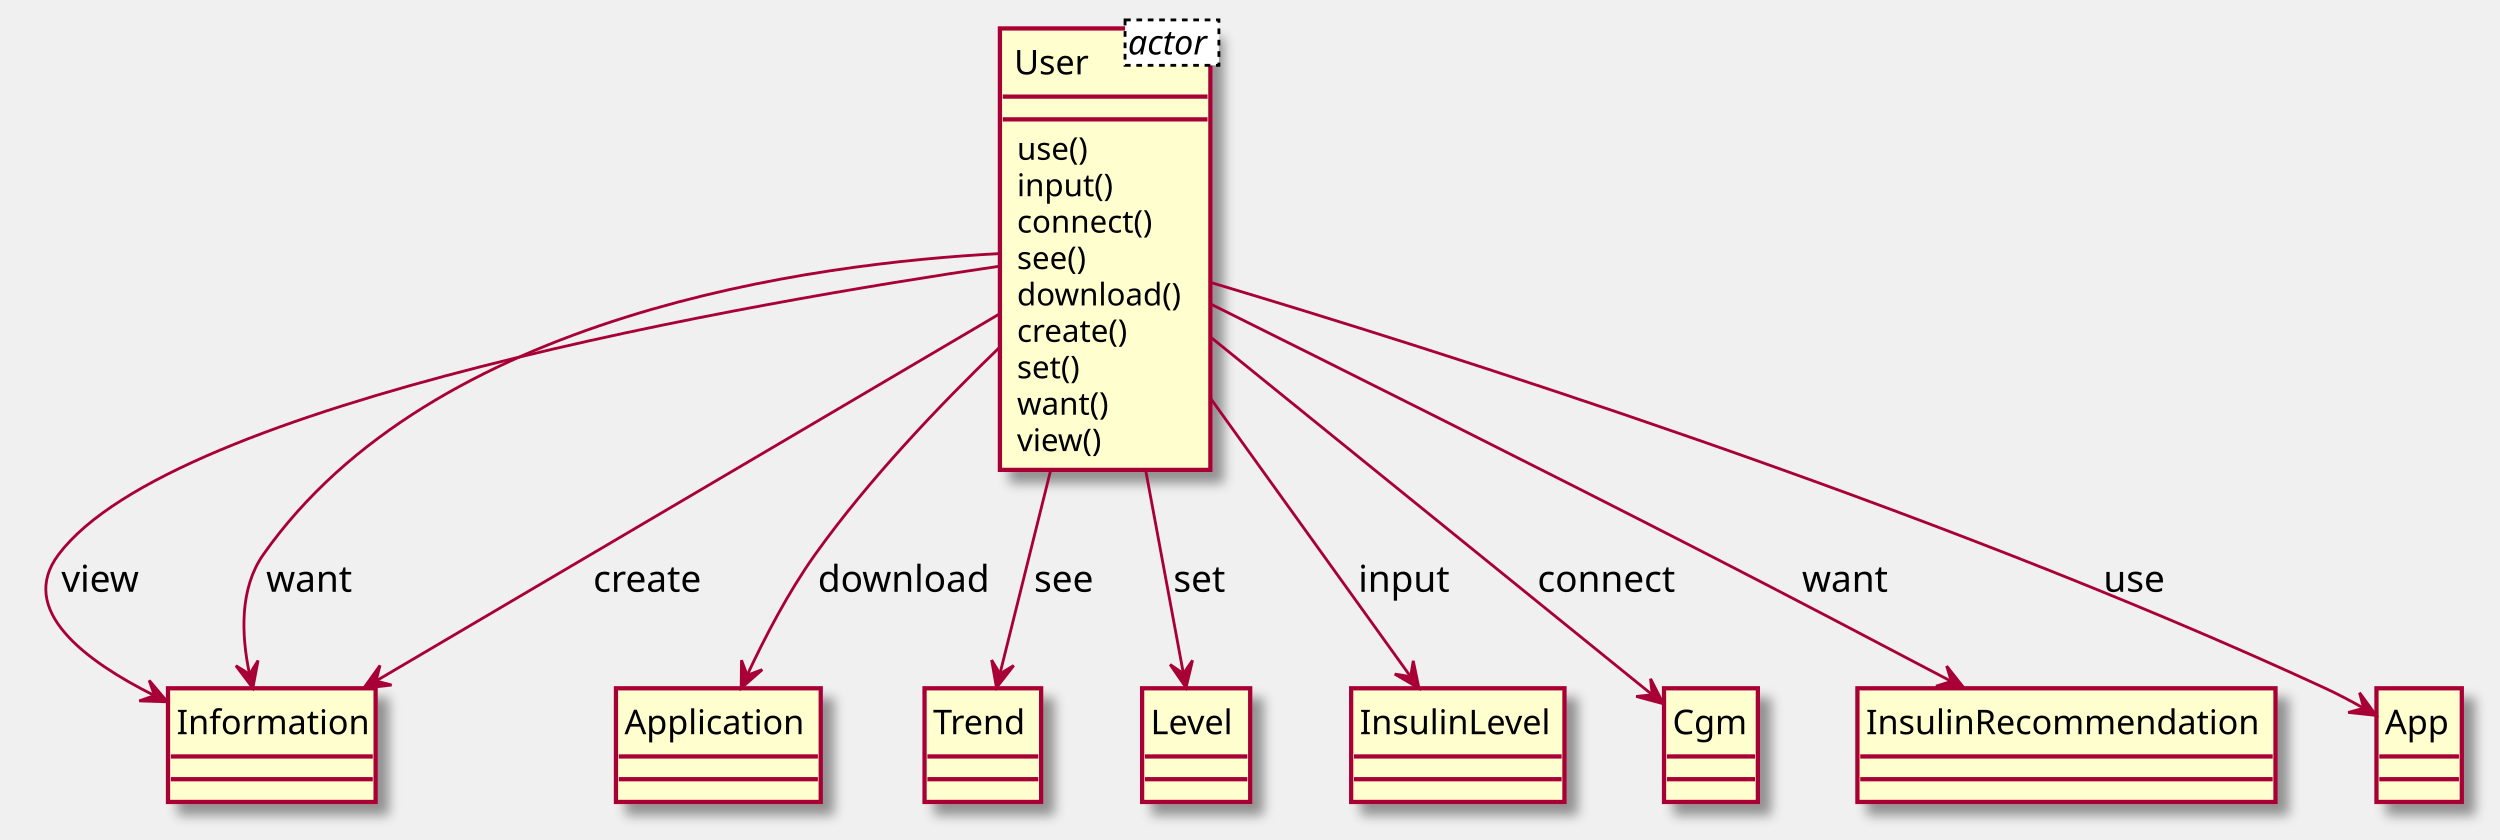
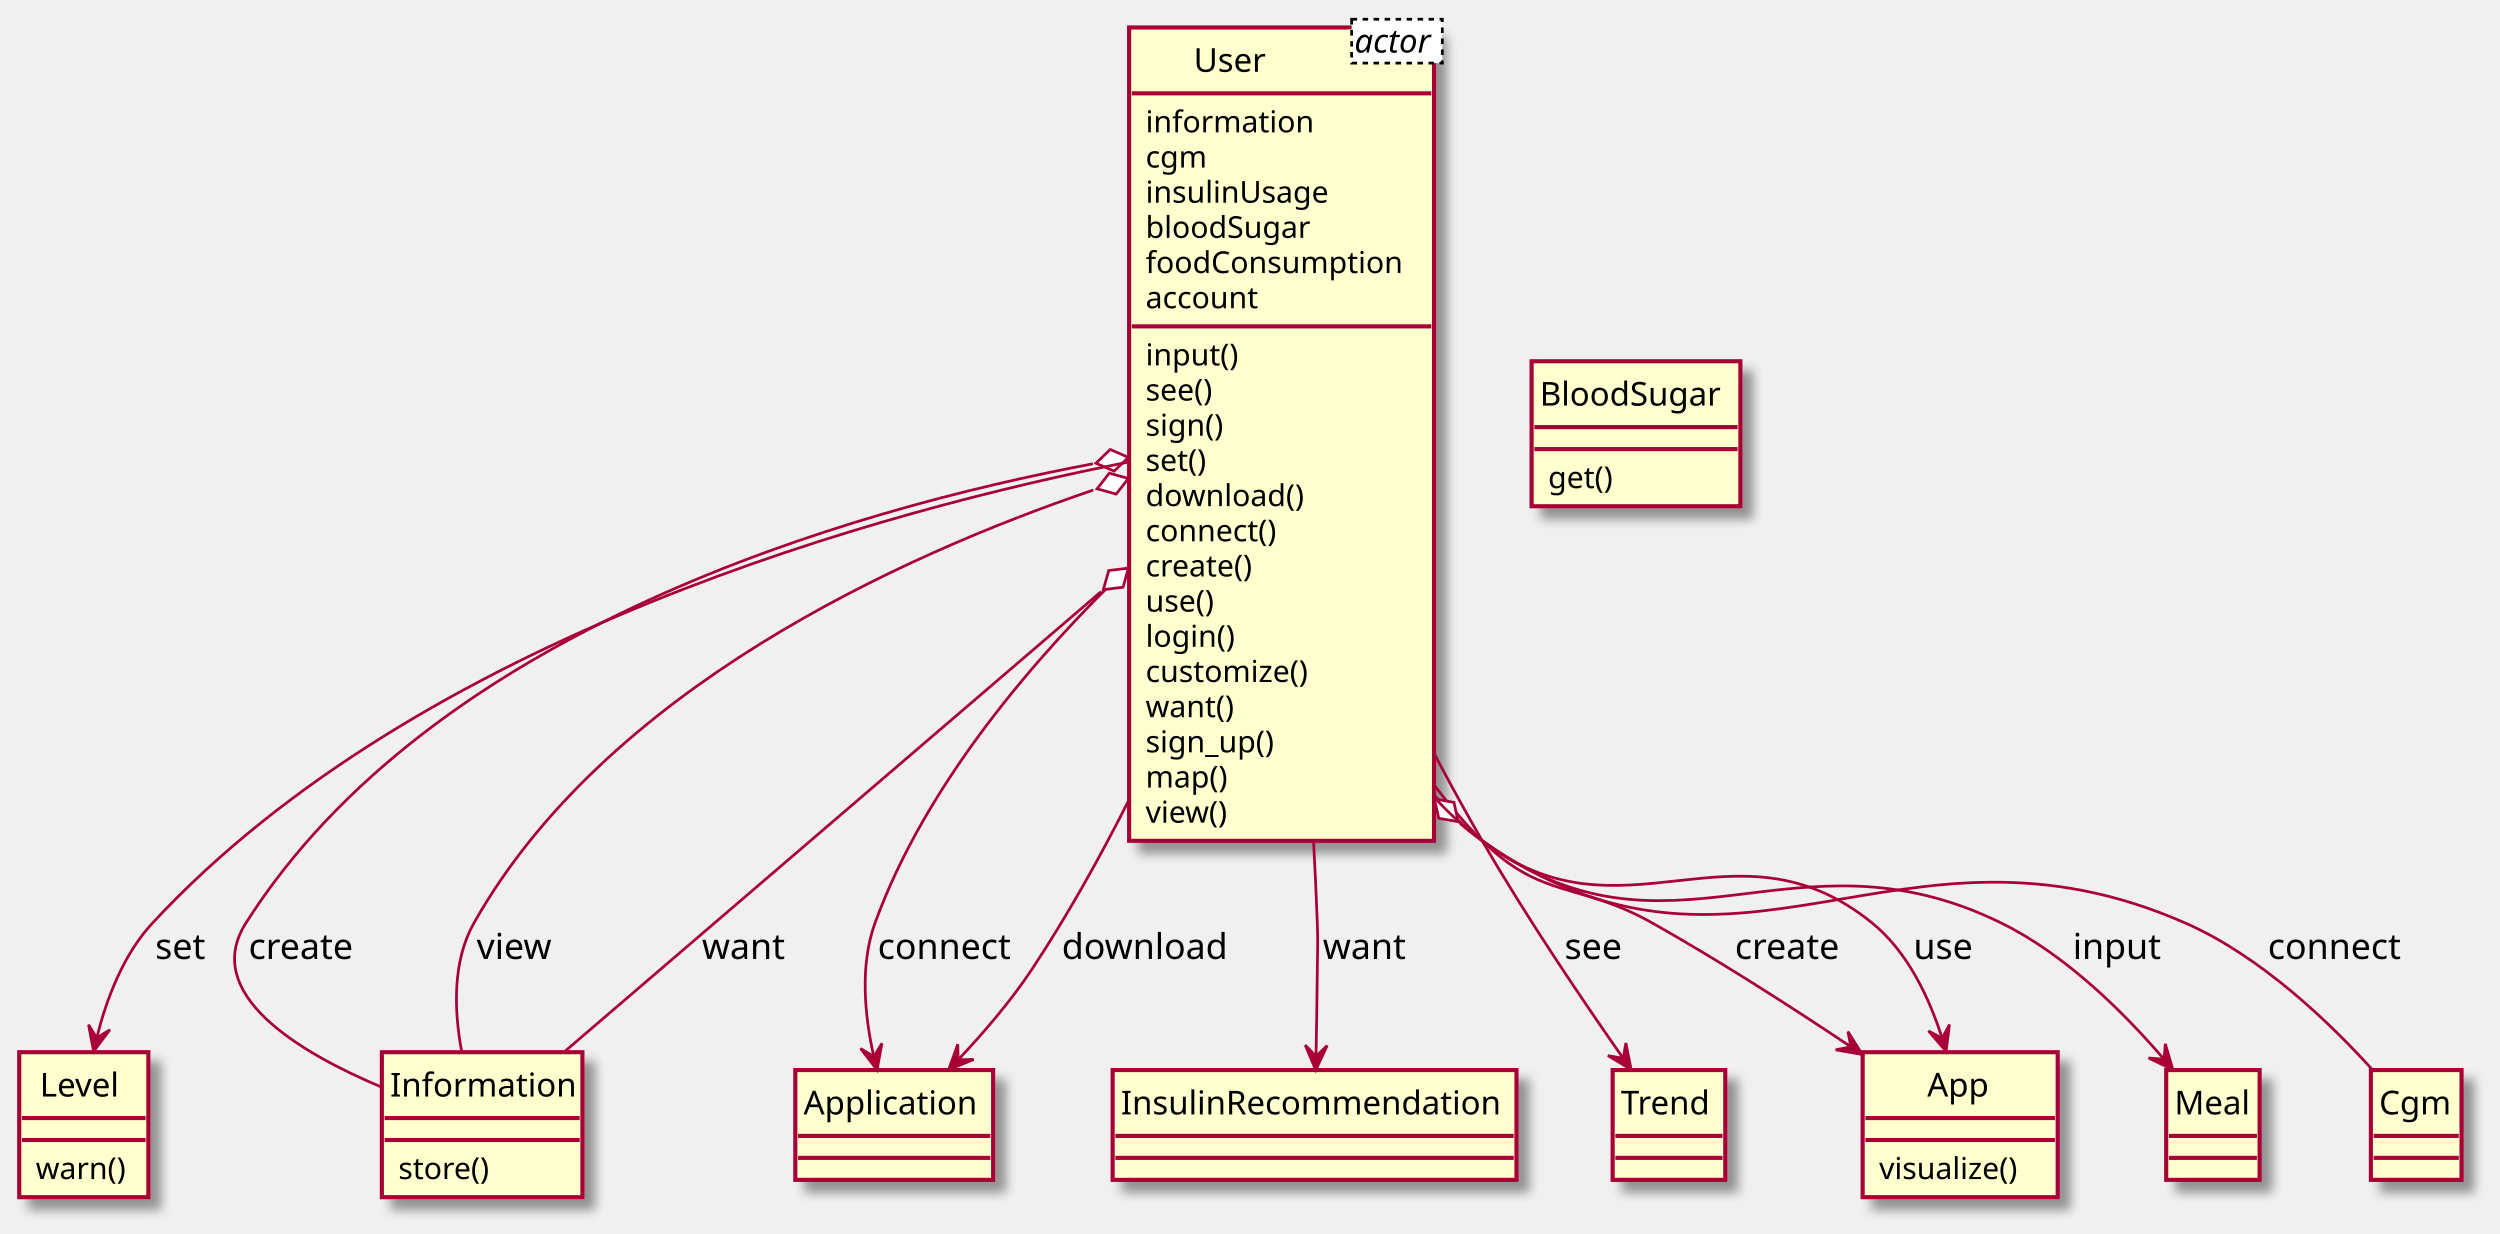
- <svg xmlns="http://www.w3.org/2000/svg" contentScriptType="application/ecmascript" contentStyleType="text/css" height="295px" preserveAspectRatio="none" style="width:879px;height:295px;background:#FFFFFF;" version="1.1" viewBox="0 0 879 295" width="879px" zoomAndPan="magnify">
+ <svg xmlns="http://www.w3.org/2000/svg" contentScriptType="application/ecmascript" contentStyleType="text/css" height="449px" preserveAspectRatio="none" style="width:910px;height:449px;background:#FFFFFF;" version="1.1" viewBox="0 0 910 449" width="910px" zoomAndPan="magnify">
  <defs>
-     <filter height="300%" id="f1obvj4vjjfie3" width="300%" x="-1" y="-1">
+     <filter height="300%" id="f814uttlnstug" width="300%" x="-1" y="-1">
      <feGaussianBlur result="blurOut" stdDeviation="2.0" />
      <feColorMatrix in="blurOut" result="blurOut2" type="matrix" values="0 0 0 0 0 0 0 0 0 0 0 0 0 0 0 0 0 0 .4 0" />
      <feOffset dx="4.0" dy="4.0" in="blurOut2" result="blurOut3" />
      <feBlend in="SourceGraphic" in2="blurOut3" mode="normal" />
    </filter>
  </defs>
  <g>
-     <rect codeLine="4" fill="#FEFECE" filter="url(#f1obvj4vjjfie3)" height="155.211" id="User" style="stroke:#A80036;stroke-width:1.5;" width="74" x="351.568" y="10" />
-     <text fill="#000000" font-family="sans-serif" font-size="12" lengthAdjust="spacing" textLength="29" x="356.568" y="26.139">User</text>
-     <rect fill="#FFFFFF" height="15.969" style="stroke:#000000;stroke-width:1.0;stroke-dasharray:2.0,2.0;" width="33" x="395.568" y="7" />
-     <text fill="#000000" font-family="sans-serif" font-size="12" font-style="italic" lengthAdjust="spacing" textLength="31" x="396.568" y="19.139">actor</text>
-     <line style="stroke:#A80036;stroke-width:1.5;" x1="352.568" x2="424.568" y1="33.969" y2="33.969" />
-     <line style="stroke:#A80036;stroke-width:1.5;" x1="352.568" x2="424.568" y1="41.969" y2="41.969" />
-     <text fill="#000000" font-family="sans-serif" font-size="11" lengthAdjust="spacing" textLength="29" x="357.568" y="56.179">use()</text>
-     <text fill="#000000" font-family="sans-serif" font-size="11" lengthAdjust="spacing" textLength="36" x="357.568" y="68.984">input()</text>
-     <text fill="#000000" font-family="sans-serif" font-size="11" lengthAdjust="spacing" textLength="53" x="357.568" y="81.789">connect()</text>
-     <text fill="#000000" font-family="sans-serif" font-size="11" lengthAdjust="spacing" textLength="30" x="357.568" y="94.593">see()</text>
-     <text fill="#000000" font-family="sans-serif" font-size="11" lengthAdjust="spacing" textLength="62" x="357.568" y="107.398">download()</text>
-     <text fill="#000000" font-family="sans-serif" font-size="11" lengthAdjust="spacing" textLength="45" x="357.568" y="120.203">create()</text>
-     <text fill="#000000" font-family="sans-serif" font-size="11" lengthAdjust="spacing" textLength="26" x="357.568" y="133.007">set()</text>
-     <text fill="#000000" font-family="sans-serif" font-size="11" lengthAdjust="spacing" textLength="35" x="357.568" y="145.812">want()</text>
-     <text fill="#000000" font-family="sans-serif" font-size="11" lengthAdjust="spacing" textLength="35" x="357.568" y="158.617">view()</text>
-     <rect codeLine="15" fill="#FEFECE" filter="url(#f1obvj4vjjfie3)" height="39.969" id="Information" style="stroke:#A80036;stroke-width:1.5;" width="73" x="59.069" y="242" />
-     <text fill="#000000" font-family="sans-serif" font-size="12" lengthAdjust="spacing" textLength="67" x="62.069" y="258.139">Information</text>
-     <line style="stroke:#A80036;stroke-width:1.5;" x1="60.069" x2="131.069" y1="265.969" y2="265.969" />
-     <line style="stroke:#A80036;stroke-width:1.5;" x1="60.069" x2="131.069" y1="273.969" y2="273.969" />
-     <rect codeLine="17" fill="#FEFECE" filter="url(#f1obvj4vjjfie3)" height="39.969" id="Application" style="stroke:#A80036;stroke-width:1.5;" width="72" x="216.568" y="242" />
-     <text fill="#000000" font-family="sans-serif" font-size="12" lengthAdjust="spacing" textLength="66" x="219.568" y="258.139">Application</text>
-     <line style="stroke:#A80036;stroke-width:1.5;" x1="217.568" x2="287.568" y1="265.969" y2="265.969" />
-     <line style="stroke:#A80036;stroke-width:1.5;" x1="217.568" x2="287.568" y1="273.969" y2="273.969" />
-     <rect codeLine="19" fill="#FEFECE" filter="url(#f1obvj4vjjfie3)" height="39.969" id="Trend" style="stroke:#A80036;stroke-width:1.5;" width="41" x="325.068" y="242" />
-     <text fill="#000000" font-family="sans-serif" font-size="12" lengthAdjust="spacing" textLength="35" x="328.068" y="258.139">Trend</text>
-     <line style="stroke:#A80036;stroke-width:1.5;" x1="326.068" x2="365.068" y1="265.969" y2="265.969" />
-     <line style="stroke:#A80036;stroke-width:1.5;" x1="326.068" x2="365.068" y1="273.969" y2="273.969" />
-     <rect codeLine="21" fill="#FEFECE" filter="url(#f1obvj4vjjfie3)" height="39.969" id="Level" style="stroke:#A80036;stroke-width:1.5;" width="38" x="401.568" y="242" />
-     <text fill="#000000" font-family="sans-serif" font-size="12" lengthAdjust="spacing" textLength="32" x="404.568" y="258.139">Level</text>
-     <line style="stroke:#A80036;stroke-width:1.5;" x1="402.568" x2="438.568" y1="265.969" y2="265.969" />
-     <line style="stroke:#A80036;stroke-width:1.5;" x1="402.568" x2="438.568" y1="273.969" y2="273.969" />
-     <rect codeLine="23" fill="#FEFECE" filter="url(#f1obvj4vjjfie3)" height="39.969" id="InsulinLevel" style="stroke:#A80036;stroke-width:1.5;" width="75" x="475.068" y="242" />
-     <text fill="#000000" font-family="sans-serif" font-size="12" lengthAdjust="spacing" textLength="69" x="478.068" y="258.139">InsulinLevel</text>
-     <line style="stroke:#A80036;stroke-width:1.5;" x1="476.068" x2="549.068" y1="265.969" y2="265.969" />
-     <line style="stroke:#A80036;stroke-width:1.5;" x1="476.068" x2="549.068" y1="273.969" y2="273.969" />
-     <rect codeLine="25" fill="#FEFECE" filter="url(#f1obvj4vjjfie3)" height="39.969" id="Cgm" style="stroke:#A80036;stroke-width:1.5;" width="33" x="585.068" y="242" />
-     <text fill="#000000" font-family="sans-serif" font-size="12" lengthAdjust="spacing" textLength="27" x="588.068" y="258.139">Cgm</text>
-     <line style="stroke:#A80036;stroke-width:1.5;" x1="586.068" x2="617.068" y1="265.969" y2="265.969" />
-     <line style="stroke:#A80036;stroke-width:1.5;" x1="586.068" x2="617.068" y1="273.969" y2="273.969" />
-     <rect codeLine="27" fill="#FEFECE" filter="url(#f1obvj4vjjfie3)" height="39.969" id="InsulinRecommendation" style="stroke:#A80036;stroke-width:1.5;" width="147" x="653.068" y="242" />
-     <text fill="#000000" font-family="sans-serif" font-size="12" lengthAdjust="spacing" textLength="141" x="656.068" y="258.139">InsulinRecommendation</text>
-     <line style="stroke:#A80036;stroke-width:1.5;" x1="654.068" x2="799.068" y1="265.969" y2="265.969" />
-     <line style="stroke:#A80036;stroke-width:1.5;" x1="654.068" x2="799.068" y1="273.969" y2="273.969" />
-     <rect codeLine="29" fill="#FEFECE" filter="url(#f1obvj4vjjfie3)" height="39.969" id="App" style="stroke:#A80036;stroke-width:1.5;" width="30" x="835.568" y="242" />
-     <text fill="#000000" font-family="sans-serif" font-size="12" lengthAdjust="spacing" textLength="24" x="838.568" y="258.139">App</text>
-     <line style="stroke:#A80036;stroke-width:1.5;" x1="836.568" x2="864.568" y1="265.969" y2="265.969" />
-     <line style="stroke:#A80036;stroke-width:1.5;" x1="836.568" x2="864.568" y1="273.969" y2="273.969" />
-     <path codeLine="31" d="M351.357,122.212 C330.705,142.115 305.454,168.533 286.568,195 C277.167,208.176 268.808,224.307 262.73,237.323 " fill="none" id="User-to-Application" style="stroke:#A80036;stroke-width:1.0;" />
-     <polygon fill="#A80036" points="260.597,241.966,267.989,235.458,262.685,237.423,260.719,232.118,260.597,241.966" style="stroke:#A80036;stroke-width:1.0;" />
-     <text fill="#000000" font-family="sans-serif" font-size="13" lengthAdjust="spacing" textLength="62" x="287.568" y="208.067">download</text>
-     <path codeLine="32" d="M425.812,106.971 C468.226,128.061 539.551,163.696 600.568,195 C629.216,209.697 661.367,226.544 686.021,239.538 " fill="none" id="User-to-InsulinRecommendation" style="stroke:#A80036;stroke-width:1.0;" />
-     <polygon fill="#A80036" points="690.535,241.918,684.441,234.181,686.113,239.585,680.709,241.257,690.535,241.918" style="stroke:#A80036;stroke-width:1.0;" />
-     <text fill="#000000" font-family="sans-serif" font-size="13" lengthAdjust="spacing" textLength="32" x="633.568" y="208.067">want</text>
-     <path codeLine="33" d="M351.426,93.596 C266.211,106.124 60.88,141.368 20.569,195 C6,214.383 29.709,232.278 54.234,244.53 " fill="none" id="User-to-Information" style="stroke:#A80036;stroke-width:1.0;" />
-     <polygon fill="#A80036" points="58.814,246.752,52.462,239.225,54.315,244.57,48.971,246.423,58.814,246.752" style="stroke:#A80036;stroke-width:1.0;" />
-     <text fill="#000000" font-family="sans-serif" font-size="13" lengthAdjust="spacing" textLength="30" x="21.569" y="208.067">view</text>
-     <path codeLine="34" d="M351.332,89.172 C286.035,92.61 152.165,110.221 92.569,195 C84.183,206.929 84.866,223.286 87.678,236.731 " fill="none" id="User-to-Information-1" style="stroke:#A80036;stroke-width:1.0;" />
-     <polygon fill="#A80036" points="88.894,241.914,90.732,232.239,87.752,237.047,82.944,234.066,88.894,241.914" style="stroke:#A80036;stroke-width:1.0;" />
-     <text fill="#000000" font-family="sans-serif" font-size="13" lengthAdjust="spacing" textLength="32" x="93.569" y="208.067">want</text>
-     <path codeLine="40" d="M351.46,110.347 C295.143,143.503 188.72,206.158 132.505,239.254 " fill="none" id="User-to-Information-2" style="stroke:#A80036;stroke-width:1.0;" />
-     <polygon fill="#A80036" points="127.886,241.974,137.672,240.856,132.196,239.438,133.614,233.962,127.886,241.974" style="stroke:#A80036;stroke-width:1.0;" />
-     <text fill="#000000" font-family="sans-serif" font-size="13" lengthAdjust="spacing" textLength="41" x="208.568" y="208.067">create</text>
-     <path codeLine="35" d="M425.773,140.256 C449.106,172.715 478.048,212.978 495.911,237.828 " fill="none" id="User-to-InsulinLevel" style="stroke:#A80036;stroke-width:1.0;" />
-     <polygon fill="#A80036" points="498.897,241.981,496.892,232.339,495.979,237.922,490.396,237.008,498.897,241.981" style="stroke:#A80036;stroke-width:1.0;" />
-     <text fill="#000000" font-family="sans-serif" font-size="13" lengthAdjust="spacing" textLength="32" x="477.568" y="208.067">input</text>
-     <path codeLine="36" d="M369.458,165.166 C363.02,190.992 356.293,217.978 351.624,236.709 " fill="none" id="User-to-Trend" style="stroke:#A80036;stroke-width:1.0;" />
-     <polygon fill="#A80036" points="350.363,241.765,356.422,234,351.573,236.913,348.659,232.065,350.363,241.765" style="stroke:#A80036;stroke-width:1.0;" />
-     <text fill="#000000" font-family="sans-serif" font-size="13" lengthAdjust="spacing" textLength="23" x="363.568" y="208.067">see</text>
-     <path codeLine="37" d="M425.604,99.295 C501.029,121.809 677.194,177.11 817.568,242 C821.975,244.037 826.569,246.469 830.881,248.902 " fill="none" id="User-to-App" style="stroke:#A80036;stroke-width:1.0;" />
-     <polygon fill="#A80036" points="835.426,251.523,829.629,243.561,831.095,249.024,825.632,250.49,835.426,251.523" style="stroke:#A80036;stroke-width:1.0;" />
-     <text fill="#000000" font-family="sans-serif" font-size="13" lengthAdjust="spacing" textLength="23" x="739.568" y="208.067">use</text>
-     <path codeLine="38" d="M425.67,118.547 C470.568,154.908 544.612,214.873 580.613,244.029 " fill="none" id="User-to-Cgm" style="stroke:#A80036;stroke-width:1.0;" />
-     <polygon fill="#A80036" points="584.81,247.428,580.334,238.655,580.925,244.281,575.299,244.872,584.81,247.428" style="stroke:#A80036;stroke-width:1.0;" />
-     <text fill="#000000" font-family="sans-serif" font-size="13" lengthAdjust="spacing" textLength="51" x="540.568" y="208.067">connect</text>
-     <path codeLine="39" d="M402.79,165.166 C407.581,190.992 412.588,217.978 416.062,236.709 " fill="none" id="User-to-Level" style="stroke:#A80036;stroke-width:1.0;" />
-     <polygon fill="#A80036" points="417,241.765,419.292,232.186,416.088,236.849,411.426,233.645,417,241.765" style="stroke:#A80036;stroke-width:1.0;" />
-     <text fill="#000000" font-family="sans-serif" font-size="13" lengthAdjust="spacing" textLength="20" x="412.568" y="208.067">set</text>
+     <rect codeLine="10" fill="#FEFECE" filter="url(#f814uttlnstug)" height="296.062" id="User" style="stroke:#A80036;stroke-width:1.5;" width="111" x="411" y="10" />
+     <text fill="#000000" font-family="sans-serif" font-size="12" lengthAdjust="spacing" textLength="29" x="434.5" y="26.139">User</text>
+     <rect fill="#FFFFFF" height="15.969" style="stroke:#000000;stroke-width:1.0;stroke-dasharray:2.0,2.0;" width="33" x="492" y="7" />
+     <text fill="#000000" font-family="sans-serif" font-size="12" font-style="italic" lengthAdjust="spacing" textLength="31" x="493" y="19.139">actor</text>
+     <line style="stroke:#A80036;stroke-width:1.5;" x1="412" x2="521" y1="33.969" y2="33.969" />
+     <text fill="#000000" font-family="sans-serif" font-size="11" lengthAdjust="spacing" textLength="64" x="417" y="48.179">information</text>
+     <text fill="#000000" font-family="sans-serif" font-size="11" lengthAdjust="spacing" textLength="24" x="417" y="60.984">cgm</text>
+     <text fill="#000000" font-family="sans-serif" font-size="11" lengthAdjust="spacing" textLength="72" x="417" y="73.789">insulinUsage</text>
+     <text fill="#000000" font-family="sans-serif" font-size="11" lengthAdjust="spacing" textLength="64" x="417" y="86.593">bloodSugar</text>
+     <text fill="#000000" font-family="sans-serif" font-size="11" lengthAdjust="spacing" textLength="99" x="417" y="99.398">foodConsumption</text>
+     <text fill="#000000" font-family="sans-serif" font-size="11" lengthAdjust="spacing" textLength="44" x="417" y="112.203">account</text>
+     <line style="stroke:#A80036;stroke-width:1.5;" x1="412" x2="521" y1="118.797" y2="118.797" />
+     <text fill="#000000" font-family="sans-serif" font-size="11" lengthAdjust="spacing" textLength="36" x="417" y="133.007">input()</text>
+     <text fill="#000000" font-family="sans-serif" font-size="11" lengthAdjust="spacing" textLength="30" x="417" y="145.812">see()</text>
+     <text fill="#000000" font-family="sans-serif" font-size="11" lengthAdjust="spacing" textLength="31" x="417" y="158.617">sign()</text>
+     <text fill="#000000" font-family="sans-serif" font-size="11" lengthAdjust="spacing" textLength="26" x="417" y="171.421">set()</text>
+     <text fill="#000000" font-family="sans-serif" font-size="11" lengthAdjust="spacing" textLength="62" x="417" y="184.226">download()</text>
+     <text fill="#000000" font-family="sans-serif" font-size="11" lengthAdjust="spacing" textLength="53" x="417" y="197.031">connect()</text>
+     <text fill="#000000" font-family="sans-serif" font-size="11" lengthAdjust="spacing" textLength="45" x="417" y="209.835">create()</text>
+     <text fill="#000000" font-family="sans-serif" font-size="11" lengthAdjust="spacing" textLength="29" x="417" y="222.64">use()</text>
+     <text fill="#000000" font-family="sans-serif" font-size="11" lengthAdjust="spacing" textLength="35" x="417" y="235.445">login()</text>
+     <text fill="#000000" font-family="sans-serif" font-size="11" lengthAdjust="spacing" textLength="67" x="417" y="248.25">customize()</text>
+     <text fill="#000000" font-family="sans-serif" font-size="11" lengthAdjust="spacing" textLength="35" x="417" y="261.054">want()</text>
+     <text fill="#000000" font-family="sans-serif" font-size="11" lengthAdjust="spacing" textLength="51" x="417" y="273.859">sign_up()</text>
+     <text fill="#000000" font-family="sans-serif" font-size="11" lengthAdjust="spacing" textLength="33" x="417" y="286.664">map()</text>
+     <text fill="#000000" font-family="sans-serif" font-size="11" lengthAdjust="spacing" textLength="35" x="417" y="299.468">view()</text>
+     <rect codeLine="26" fill="#FEFECE" filter="url(#f814uttlnstug)" height="52.773" id="Level" style="stroke:#A80036;stroke-width:1.5;" width="47" x="7" y="383" />
+     <text fill="#000000" font-family="sans-serif" font-size="12" lengthAdjust="spacing" textLength="32" x="14.5" y="399.139">Level</text>
+     <line style="stroke:#A80036;stroke-width:1.5;" x1="8" x2="53" y1="406.969" y2="406.969" />
+     <line style="stroke:#A80036;stroke-width:1.5;" x1="8" x2="53" y1="414.969" y2="414.969" />
+     <text fill="#000000" font-family="sans-serif" font-size="11" lengthAdjust="spacing" textLength="35" x="13" y="429.179">warn()</text>
+     <rect codeLine="29" fill="#FEFECE" filter="url(#f814uttlnstug)" height="52.773" id="Information" style="stroke:#A80036;stroke-width:1.5;" width="73" x="139" y="383" />
+     <text fill="#000000" font-family="sans-serif" font-size="12" lengthAdjust="spacing" textLength="67" x="142" y="399.139">Information</text>
+     <line style="stroke:#A80036;stroke-width:1.5;" x1="140" x2="211" y1="406.969" y2="406.969" />
+     <line style="stroke:#A80036;stroke-width:1.5;" x1="140" x2="211" y1="414.969" y2="414.969" />
+     <text fill="#000000" font-family="sans-serif" font-size="11" lengthAdjust="spacing" textLength="37" x="145" y="429.179">store()</text>
+     <rect codeLine="32" fill="#FEFECE" filter="url(#f814uttlnstug)" height="39.969" id="Application" style="stroke:#A80036;stroke-width:1.5;" width="72" x="289.5" y="389.5" />
+     <text fill="#000000" font-family="sans-serif" font-size="12" lengthAdjust="spacing" textLength="66" x="292.5" y="405.639">Application</text>
+     <line style="stroke:#A80036;stroke-width:1.5;" x1="290.5" x2="360.5" y1="413.469" y2="413.469" />
+     <line style="stroke:#A80036;stroke-width:1.5;" x1="290.5" x2="360.5" y1="421.469" y2="421.469" />
+     <rect codeLine="34" fill="#FEFECE" filter="url(#f814uttlnstug)" height="39.969" id="InsulinRecommendation" style="stroke:#A80036;stroke-width:1.5;" width="147" x="405" y="389.5" />
+     <text fill="#000000" font-family="sans-serif" font-size="12" lengthAdjust="spacing" textLength="141" x="408" y="405.639">InsulinRecommendation</text>
+     <line style="stroke:#A80036;stroke-width:1.5;" x1="406" x2="551" y1="413.469" y2="413.469" />
+     <line style="stroke:#A80036;stroke-width:1.5;" x1="406" x2="551" y1="421.469" y2="421.469" />
+     <rect codeLine="36" fill="#FEFECE" filter="url(#f814uttlnstug)" height="39.969" id="Trend" style="stroke:#A80036;stroke-width:1.5;" width="41" x="587" y="389.5" />
+     <text fill="#000000" font-family="sans-serif" font-size="12" lengthAdjust="spacing" textLength="35" x="590" y="405.639">Trend</text>
+     <line style="stroke:#A80036;stroke-width:1.5;" x1="588" x2="627" y1="413.469" y2="413.469" />
+     <line style="stroke:#A80036;stroke-width:1.5;" x1="588" x2="627" y1="421.469" y2="421.469" />
+     <rect codeLine="38" fill="#FEFECE" filter="url(#f814uttlnstug)" height="52.773" id="App" style="stroke:#A80036;stroke-width:1.5;" width="71" x="678" y="383" />
+     <text fill="#000000" font-family="sans-serif" font-size="12" lengthAdjust="spacing" textLength="24" x="701.5" y="399.139">App</text>
+     <line style="stroke:#A80036;stroke-width:1.5;" x1="679" x2="748" y1="406.969" y2="406.969" />
+     <line style="stroke:#A80036;stroke-width:1.5;" x1="679" x2="748" y1="414.969" y2="414.969" />
+     <text fill="#000000" font-family="sans-serif" font-size="11" lengthAdjust="spacing" textLength="59" x="684" y="429.179">visualize()</text>
+     <rect codeLine="41" fill="#FEFECE" filter="url(#f814uttlnstug)" height="39.969" id="Meal" style="stroke:#A80036;stroke-width:1.5;" width="34" x="788.5" y="389.5" />
+     <text fill="#000000" font-family="sans-serif" font-size="12" lengthAdjust="spacing" textLength="28" x="791.5" y="405.639">Meal</text>
+     <line style="stroke:#A80036;stroke-width:1.5;" x1="789.5" x2="821.5" y1="413.469" y2="413.469" />
+     <line style="stroke:#A80036;stroke-width:1.5;" x1="789.5" x2="821.5" y1="421.469" y2="421.469" />
+     <rect codeLine="43" fill="#FEFECE" filter="url(#f814uttlnstug)" height="39.969" id="Cgm" style="stroke:#A80036;stroke-width:1.5;" width="33" x="863" y="389.5" />
+     <text fill="#000000" font-family="sans-serif" font-size="12" lengthAdjust="spacing" textLength="27" x="866" y="405.639">Cgm</text>
+     <line style="stroke:#A80036;stroke-width:1.5;" x1="864" x2="895" y1="413.469" y2="413.469" />
+     <line style="stroke:#A80036;stroke-width:1.5;" x1="864" x2="895" y1="421.469" y2="421.469" />
+     <rect codeLine="45" fill="#FEFECE" filter="url(#f814uttlnstug)" height="52.773" id="BloodSugar" style="stroke:#A80036;stroke-width:1.5;" width="76" x="557.5" y="131.5" />
+     <text fill="#000000" font-family="sans-serif" font-size="12" lengthAdjust="spacing" textLength="70" x="560.5" y="147.639">BloodSugar</text>
+     <line style="stroke:#A80036;stroke-width:1.5;" x1="558.5" x2="632.5" y1="155.469" y2="155.469" />
+     <line style="stroke:#A80036;stroke-width:1.5;" x1="558.5" x2="632.5" y1="163.469" y2="163.469" />
+     <text fill="#000000" font-family="sans-serif" font-size="11" lengthAdjust="spacing" textLength="27" x="563.5" y="177.679">get()</text>
+     <path codeLine="48" d="M410.93,206.18 C377.1,238.727 336.951,285.17 318.5,336 C312.89,351.456 314.785,369.916 318.008,384.34 " fill="none" id="User-to-Application" style="stroke:#A80036;stroke-width:1.0;" />
+     <polygon fill="#A80036" points="319.244,389.459,321.019,379.771,318.07,384.598,313.243,381.649,319.244,389.459" style="stroke:#A80036;stroke-width:1.0;" />
+     <text fill="#000000" font-family="sans-serif" font-size="13" lengthAdjust="spacing" textLength="51" x="319.5" y="349.067">connect</text>
+     <path codeLine="50" d="M410.902,291.266 C400.169,312.494 388.255,333.783 375.5,353 C367.839,364.543 357.866,376.116 348.844,385.684 " fill="none" id="User-to-Application-1" style="stroke:#A80036;stroke-width:1.0;" />
+     <polygon fill="#A80036" points="345.309,389.384,354.419,385.641,348.764,385.769,348.635,380.114,345.309,389.384" style="stroke:#A80036;stroke-width:1.0;" />
+     <text fill="#000000" font-family="sans-serif" font-size="13" lengthAdjust="spacing" textLength="62" x="386.5" y="349.067">download</text>
+     <path codeLine="49" d="M397.831,168.812 C308.945,185.601 157.424,229.073 89.5,336 C73.165,361.714 108.674,383.011 138.907,395.726 " fill="none" id="User-backto-Information" style="stroke:#A80036;stroke-width:1.0;" />
+     <polygon fill="#FFFFFF" points="410.739,166.478,404.123,163.609,398.93,168.613,405.546,171.482,410.739,166.478" style="stroke:#A80036;stroke-width:1.0;" />
+     <text fill="#000000" font-family="sans-serif" font-size="13" lengthAdjust="spacing" textLength="41" x="90.5" y="349.067">create</text>
+     <path codeLine="53" d="M397.949,178.381 C327.151,202.477 220.451,251.162 172.5,336 C164.566,350.038 165.316,368.163 168.049,382.778 " fill="none" id="User-backto-Information-1" style="stroke:#A80036;stroke-width:1.0;" />
+     <polygon fill="#FFFFFF" points="410.729,174.165,403.778,172.246,399.333,177.924,406.284,179.843,410.729,174.165" style="stroke:#A80036;stroke-width:1.0;" />
+     <text fill="#000000" font-family="sans-serif" font-size="13" lengthAdjust="spacing" textLength="30" x="173.5" y="349.067">view</text>
+     <path codeLine="57" d="M400.772,215.354 C339.516,267.874 250.957,343.804 205.265,382.98 " fill="none" id="User-backto-Information-2" style="stroke:#A80036;stroke-width:1.0;" />
+     <polygon fill="#FFFFFF" points="410.737,206.811,403.578,207.679,401.627,214.621,408.785,213.753,410.737,206.811" style="stroke:#A80036;stroke-width:1.0;" />
+     <text fill="#000000" font-family="sans-serif" font-size="13" lengthAdjust="spacing" textLength="32" x="255.5" y="349.067">want</text>
+     <path codeLine="51" d="M522.26,286.006 C527.582,293.143 533.323,299.886 539.5,306 C561.257,327.535 574.822,320.987 601.5,336 C625.999,349.787 652.442,366.796 673.479,380.874 " fill="none" id="User-to-App" style="stroke:#A80036;stroke-width:1.0;" />
+     <polygon fill="#A80036" points="677.883,383.832,672.641,375.494,673.732,381.045,668.181,382.136,677.883,383.832" style="stroke:#A80036;stroke-width:1.0;" />
+     <text fill="#000000" font-family="sans-serif" font-size="13" lengthAdjust="spacing" textLength="41" x="631.5" y="349.067">create</text>
+     <path codeLine="52" d="M522.061,289.483 C527.391,295.539 533.192,301.114 539.5,306 C590.496,345.5 631.411,295.357 681.5,336 C694.362,346.437 702.204,363.091 706.903,377.807 " fill="none" id="User-to-App-1" style="stroke:#A80036;stroke-width:1.0;" />
+     <polygon fill="#A80036" points="708.378,382.712,709.615,372.941,706.937,377.924,701.954,375.246,708.378,382.712" style="stroke:#A80036;stroke-width:1.0;" />
+     <text fill="#000000" font-family="sans-serif" font-size="13" lengthAdjust="spacing" textLength="23" x="696.5" y="349.067">use</text>
+     <path codeLine="54" d="M410.688,168.192 C322.983,185.499 152.873,231.079 55.5,336 C44.933,347.386 38.805,363.452 35.265,377.568 " fill="none" id="User-to-Level" style="stroke:#A80036;stroke-width:1.0;" />
+     <polygon fill="#A80036" points="34.074,382.668,40.016,374.813,35.211,377.799,32.225,372.995,34.074,382.668" style="stroke:#A80036;stroke-width:1.0;" />
+     <text fill="#000000" font-family="sans-serif" font-size="13" lengthAdjust="spacing" textLength="20" x="56.5" y="349.067">set</text>
+     <path codeLine="55" d="M478.137,306.242 C478.679,316.309 479.144,326.301 479.5,336 C479.777,343.55 479.568,345.445 479.5,353 C479.408,363.245 479.22,374.552 479.031,384.273 " fill="none" id="User-to-InsulinRecommendation" style="stroke:#A80036;stroke-width:1.0;" />
+     <polygon fill="#A80036" points="478.927,389.493,483.106,380.575,479.027,384.494,475.108,380.415,478.927,389.493" style="stroke:#A80036;stroke-width:1.0;" />
+     <text fill="#000000" font-family="sans-serif" font-size="13" lengthAdjust="spacing" textLength="32" x="481.5" y="349.067">want</text>
+     <path codeLine="56" d="M531.535,299.802 C534.093,301.991 536.747,304.063 539.5,306 C633.181,371.932 690.638,289.88 795.5,336 C823.009,348.099 848.184,372.374 863.654,389.493 " fill="none" id="User-backto-Cgm" style="stroke:#A80036;stroke-width:1.0;" />
+     <polygon fill="#FFFFFF" points="522.132,290.81,523.703,297.848,530.804,299.105,529.233,292.067,522.132,290.81" style="stroke:#A80036;stroke-width:1.0;" />
+     <text fill="#000000" font-family="sans-serif" font-size="13" lengthAdjust="spacing" textLength="51" x="825.5" y="349.067">connect</text>
+     <path codeLine="58" d="M522.061,290.187 C527.385,296.021 533.185,301.36 539.5,306 C608.041,356.358 652.152,298.519 728.5,336 C752.051,347.562 773.301,368.804 787.481,385.318 " fill="none" id="User-to-Meal" style="stroke:#A80036;stroke-width:1.0;" />
+     <polygon fill="#A80036" points="790.931,389.406,788.184,379.948,787.706,385.585,782.07,385.108,790.931,389.406" style="stroke:#A80036;stroke-width:1.0;" />
+     <text fill="#000000" font-family="sans-serif" font-size="13" lengthAdjust="spacing" textLength="32" x="754.5" y="349.067">input</text>
+     <path codeLine="59" d="M522.128,274.484 C527.82,285.233 533.661,295.881 539.5,306 C555.642,333.975 576.445,364.671 590.768,385.109 " fill="none" id="User-to-Trend" style="stroke:#A80036;stroke-width:1.0;" />
+     <polygon fill="#A80036" points="593.722,389.31,591.817,379.647,590.846,385.22,585.273,384.249,593.722,389.31" style="stroke:#A80036;stroke-width:1.0;" />
+     <text fill="#000000" font-family="sans-serif" font-size="13" lengthAdjust="spacing" textLength="23" x="569.5" y="349.067">see</text>
  </g>
</svg>
